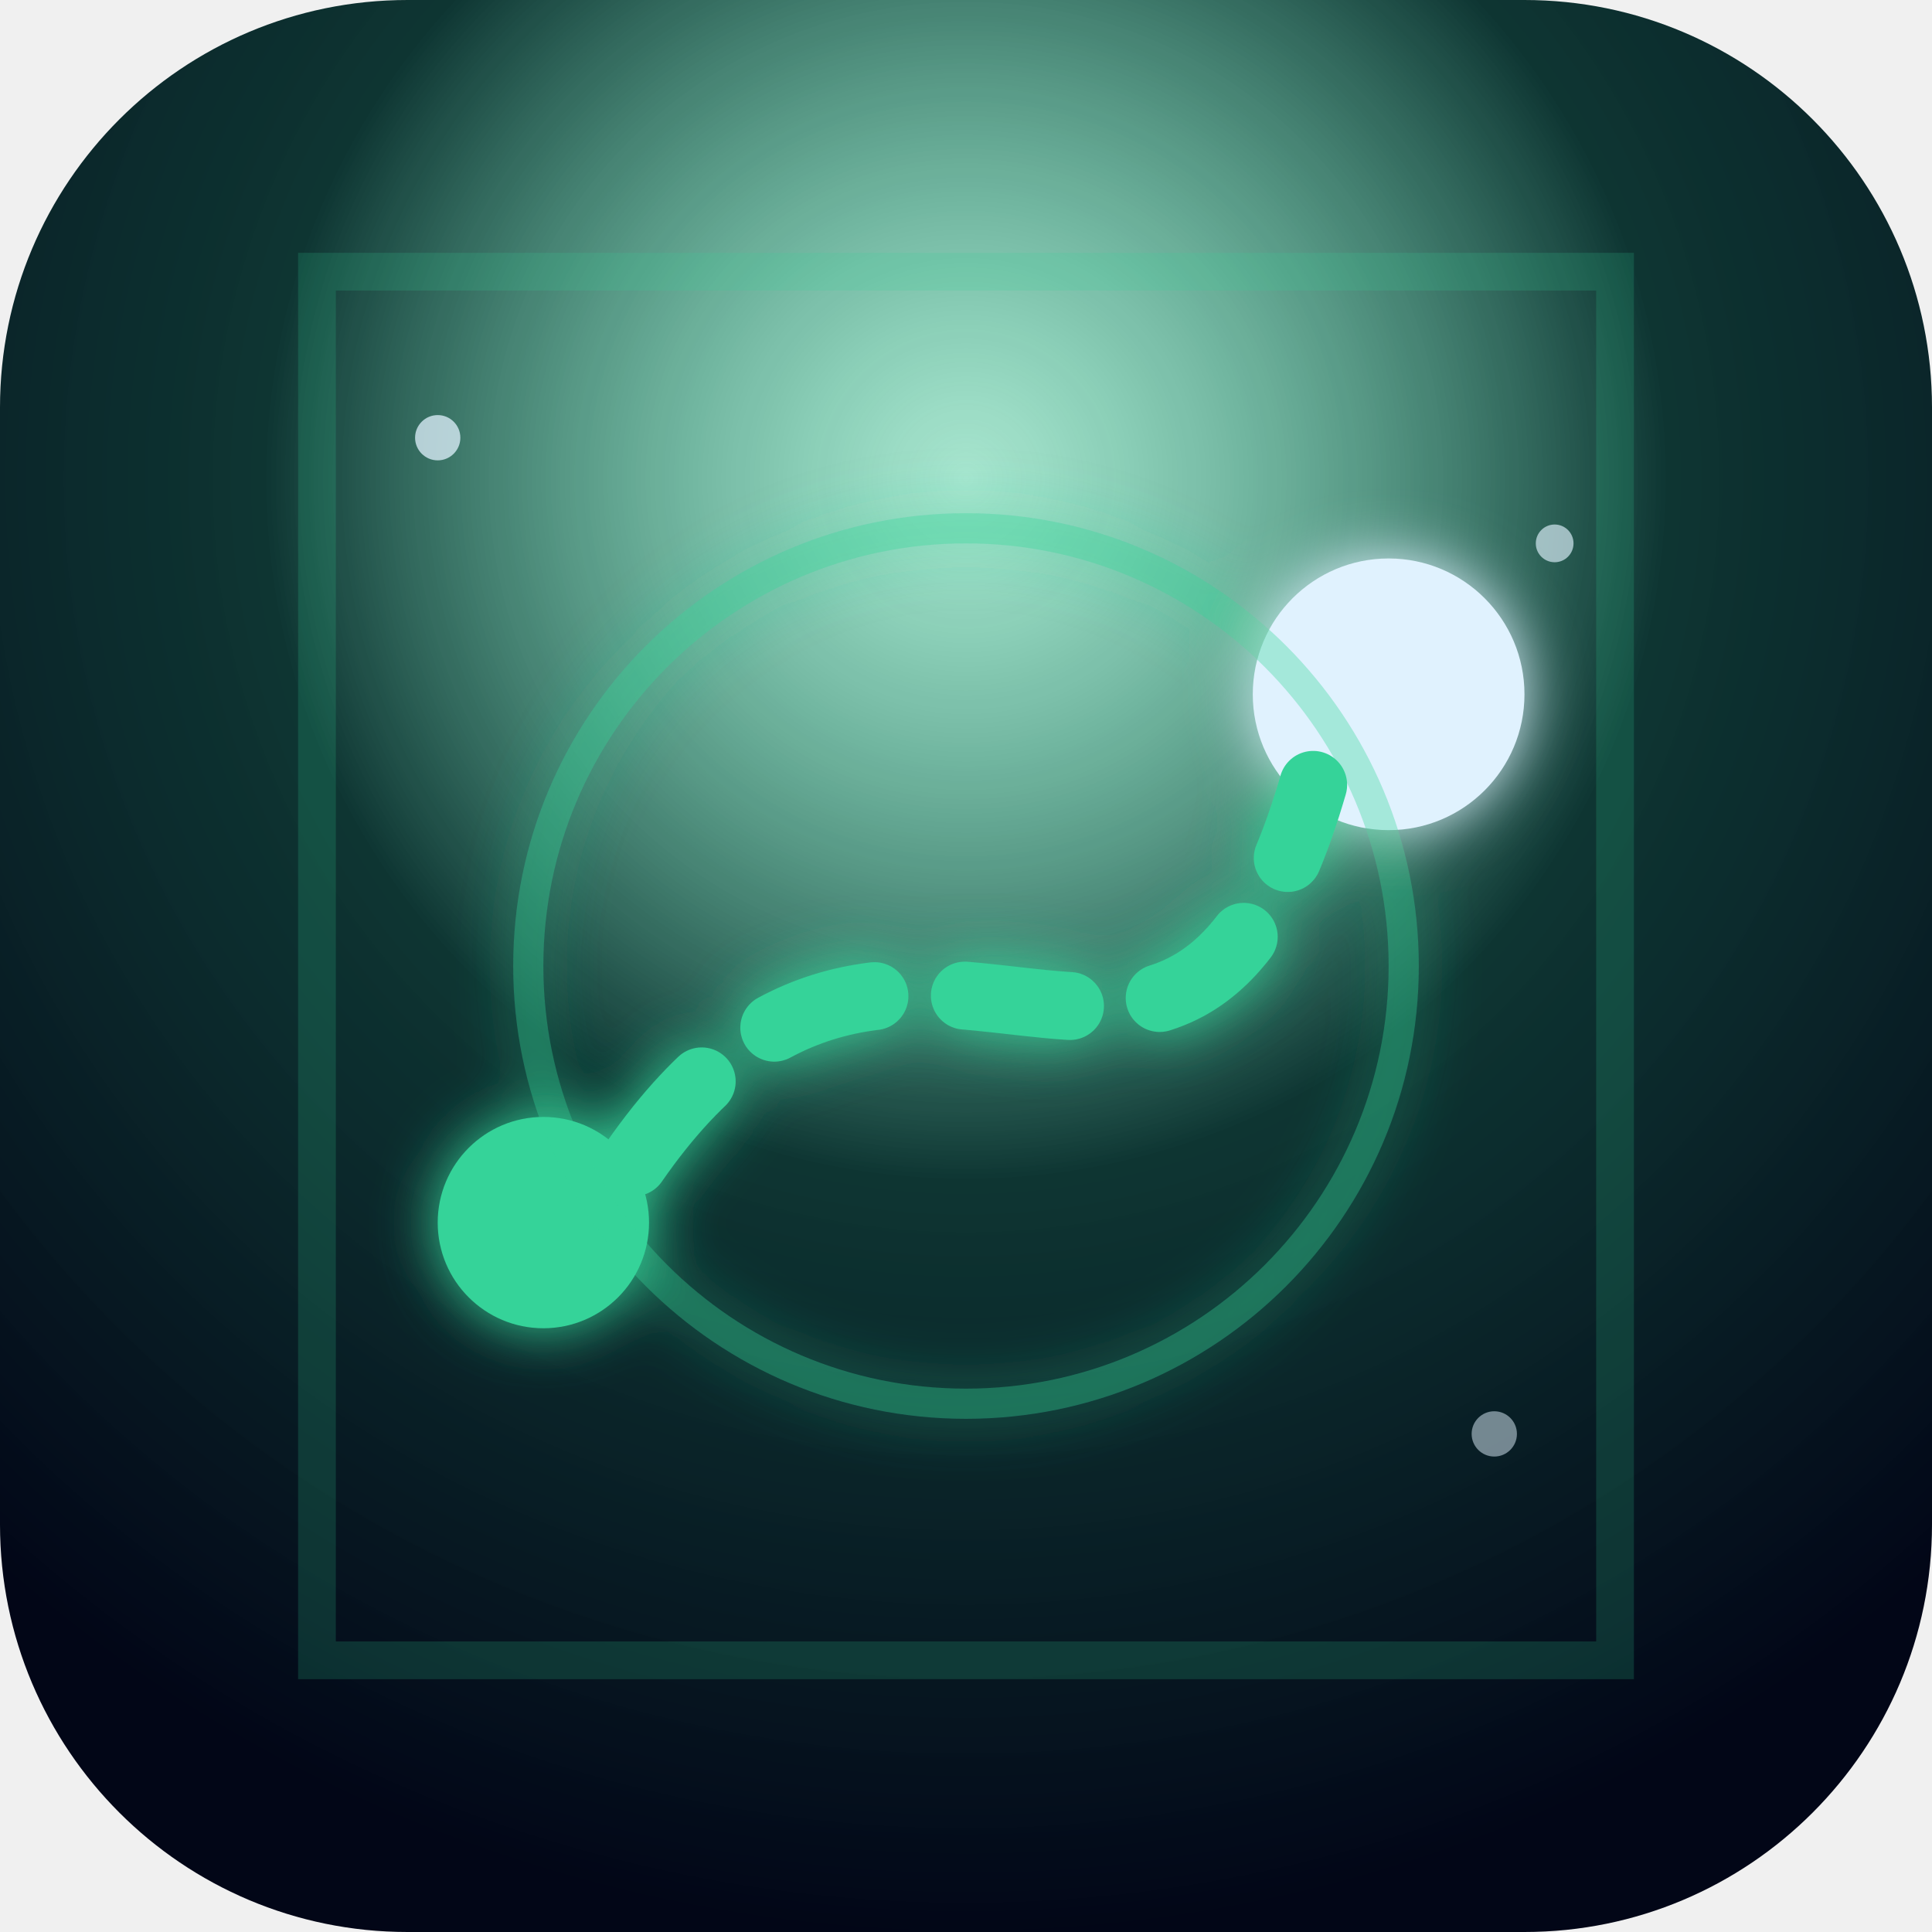
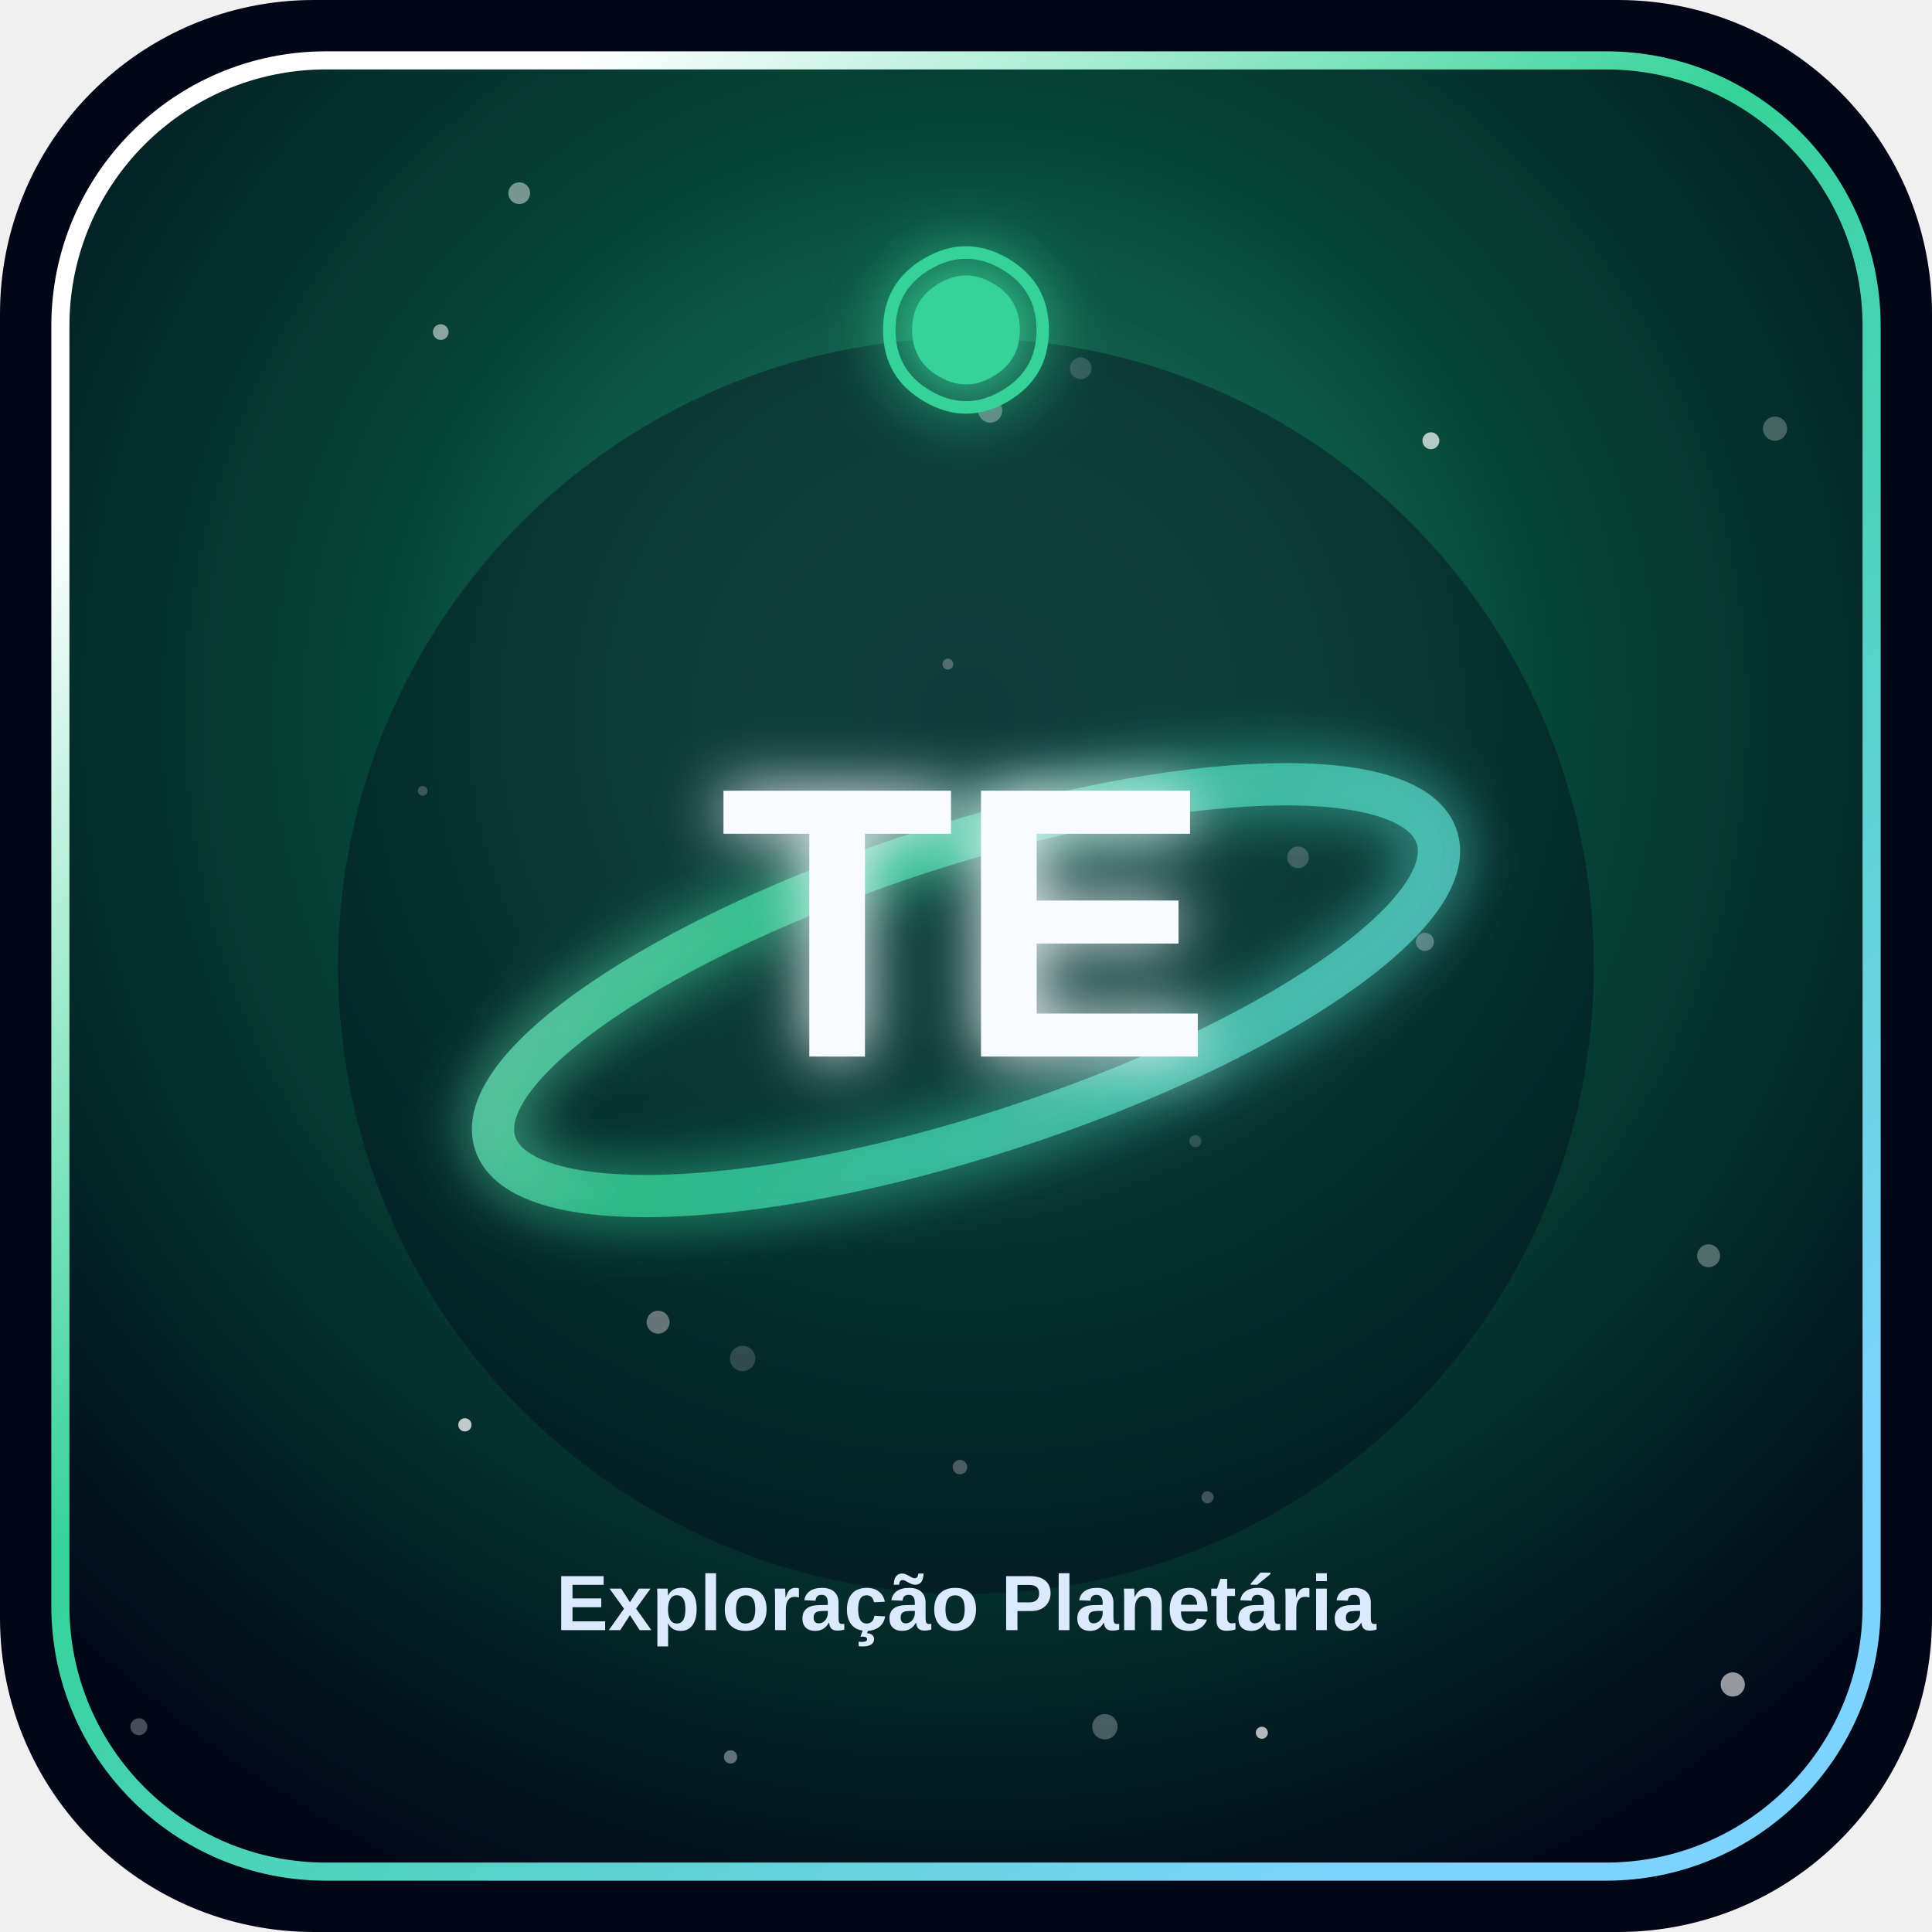
- <svg xmlns="http://www.w3.org/2000/svg" viewBox="0 0 256 256" role="img" aria-label="Achievement badge">
+ <svg xmlns="http://www.w3.org/2000/svg" width="320" height="320" viewBox="0 0 320 320" role="img" aria-label="Turista Espacial">
  <defs>
-     <radialGradient id="g" cx="50%" cy="25%" r="75%">
-       <stop offset="0%" stop-color="#34d399" stop-opacity="0.38" />
-       <stop offset="48%" stop-color="#052e2b" stop-opacity="0.96" />
+     <radialGradient id="bg" cx="50%" cy="36%" r="72%">
+       <stop offset="0%" stop-color="#34d399" stop-opacity=".42" />
+       <stop offset="45%" stop-color="#064e3b" stop-opacity=".88" />
      <stop offset="100%" stop-color="#020617" />
    </radialGradient>
-     <filter id="glow" x="-30%" y="-30%" width="160%" height="160%">
-       <feGaussianBlur stdDeviation="4" result="blur" />
+     <linearGradient id="g" x1="58" y1="42" x2="262" y2="276" gradientUnits="userSpaceOnUse">
+       <stop offset="0%" stop-color="#ffffff" />
+       <stop offset="42%" stop-color="#34d399" />
+       <stop offset="100%" stop-color="#7dd3fc" />
+     </linearGradient>
+     <filter id="glow" x="-40%" y="-40%" width="180%" height="180%">
+       <feGaussianBlur stdDeviation="5" result="blur" />
      <feMerge>
        <feMergeNode in="blur" />
        <feMergeNode in="SourceGraphic" />
      </feMerge>
    </filter>
  </defs>
-   <rect width="256" height="256" rx="54" fill="url(#g)" />
-   <path d="M42 36h172v184H42z" rx="32" fill="none" stroke="#34d399" stroke-opacity=".18" stroke-width="5" />
-   <circle cx="58" cy="58" r="3" fill="#e0f2fe" opacity=".75" />
-   <circle cx="206" cy="72" r="2.5" fill="#e0f2fe" opacity=".65" />
-   <circle cx="198" cy="190" r="3" fill="#e0f2fe" opacity=".5" />
+   <rect width="320" height="320" rx="52" fill="#020617" />
+   <rect x="10" y="10" width="300" height="300" rx="44" fill="url(#bg)" stroke="url(#g)" stroke-width="3" />
+   <g>
+     <circle cx="183" cy="286" r="2.1" fill="#ffffff" opacity="0.27" />
+     <circle cx="77" cy="236" r="1.1" fill="#ffffff" opacity="0.75" />
+     <circle cx="157" cy="110" r="0.9" fill="#ffffff" opacity="0.49" />
+     <circle cx="109" cy="219" r="1.9" fill="#ffffff" opacity="0.64" />
+     <circle cx="23" cy="286" r="1.4" fill="#ffffff" opacity="0.28" />
+     <circle cx="70" cy="131" r="0.8" fill="#ffffff" opacity="0.36" />
+     <circle cx="198" cy="189" r="1.0" fill="#ffffff" opacity="0.28" />
+     <circle cx="73" cy="55" r="1.3" fill="#ffffff" opacity="0.53" />
+     <circle cx="287" cy="279" r="2.0" fill="#ffffff" opacity="0.58" />
+     <circle cx="164" cy="68" r="2.0" fill="#ffffff" opacity="0.64" />
+     <circle cx="159" cy="243" r="1.2" fill="#ffffff" opacity="0.45" />
+     <circle cx="237" cy="73" r="1.4" fill="#ffffff" opacity="0.7" />
+     <circle cx="236" cy="156" r="1.5" fill="#ffffff" opacity="0.56" />
+     <circle cx="123" cy="225" r="2.1" fill="#ffffff" opacity="0.29" />
+     <circle cx="86" cy="32" r="1.8" fill="#ffffff" opacity="0.46" />
+     <circle cx="200" cy="248" r="1.0" fill="#ffffff" opacity="0.39" />
+     <circle cx="215" cy="142" r="1.8" fill="#ffffff" opacity="0.35" />
+     <circle cx="294" cy="71" r="2.0" fill="#ffffff" opacity="0.26" />
+     <circle cx="179" cy="61" r="1.8" fill="#ffffff" opacity="0.29" />
+     <circle cx="121" cy="291" r="1.1" fill="#ffffff" opacity="0.38" />
+     <circle cx="283" cy="208" r="1.9" fill="#ffffff" opacity="0.31" />
+     <circle cx="209" cy="287" r="1.0" fill="#ffffff" opacity="0.69" />
+   </g>
+   <circle cx="160" cy="160" r="104" fill="#020617" opacity=".38" />
  <g filter="url(#glow)">
-     <circle cx="72" cy="162" r="14" fill="#34d399" />
-     <circle cx="184" cy="92" r="18" fill="#e0f2fe" />
-     <path d="M84 154c36-52 72 12 90-50" fill="none" stroke="#34d399" stroke-width="9" stroke-linecap="round" stroke-dasharray="14 12" />
-     <circle cx="128" cy="128" r="58" fill="none" stroke="#34d399" stroke-width="4" opacity=".35" />
+     <ellipse cx="160" cy="164" rx="82" ry="24" fill="none" stroke="url(#g)" stroke-width="7" opacity=".75" transform="rotate(-18 160 164)" />
  </g>
+   <text x="160" y="175" text-anchor="middle" font-family="Arial, Helvetica, sans-serif" font-size="64" font-weight="800" fill="#f8fbff" filter="url(#glow)">TE</text>
+   <text x="160" y="64" text-anchor="middle" font-family="Arial, Helvetica, sans-serif" font-size="36" font-weight="800" fill="#34d399" filter="url(#glow)">◉</text>
+   <text x="160" y="270" text-anchor="middle" font-family="Arial, Helvetica, sans-serif" font-size="13" font-weight="700" fill="#dbeafe">Exploração Planetária</text>
</svg>
